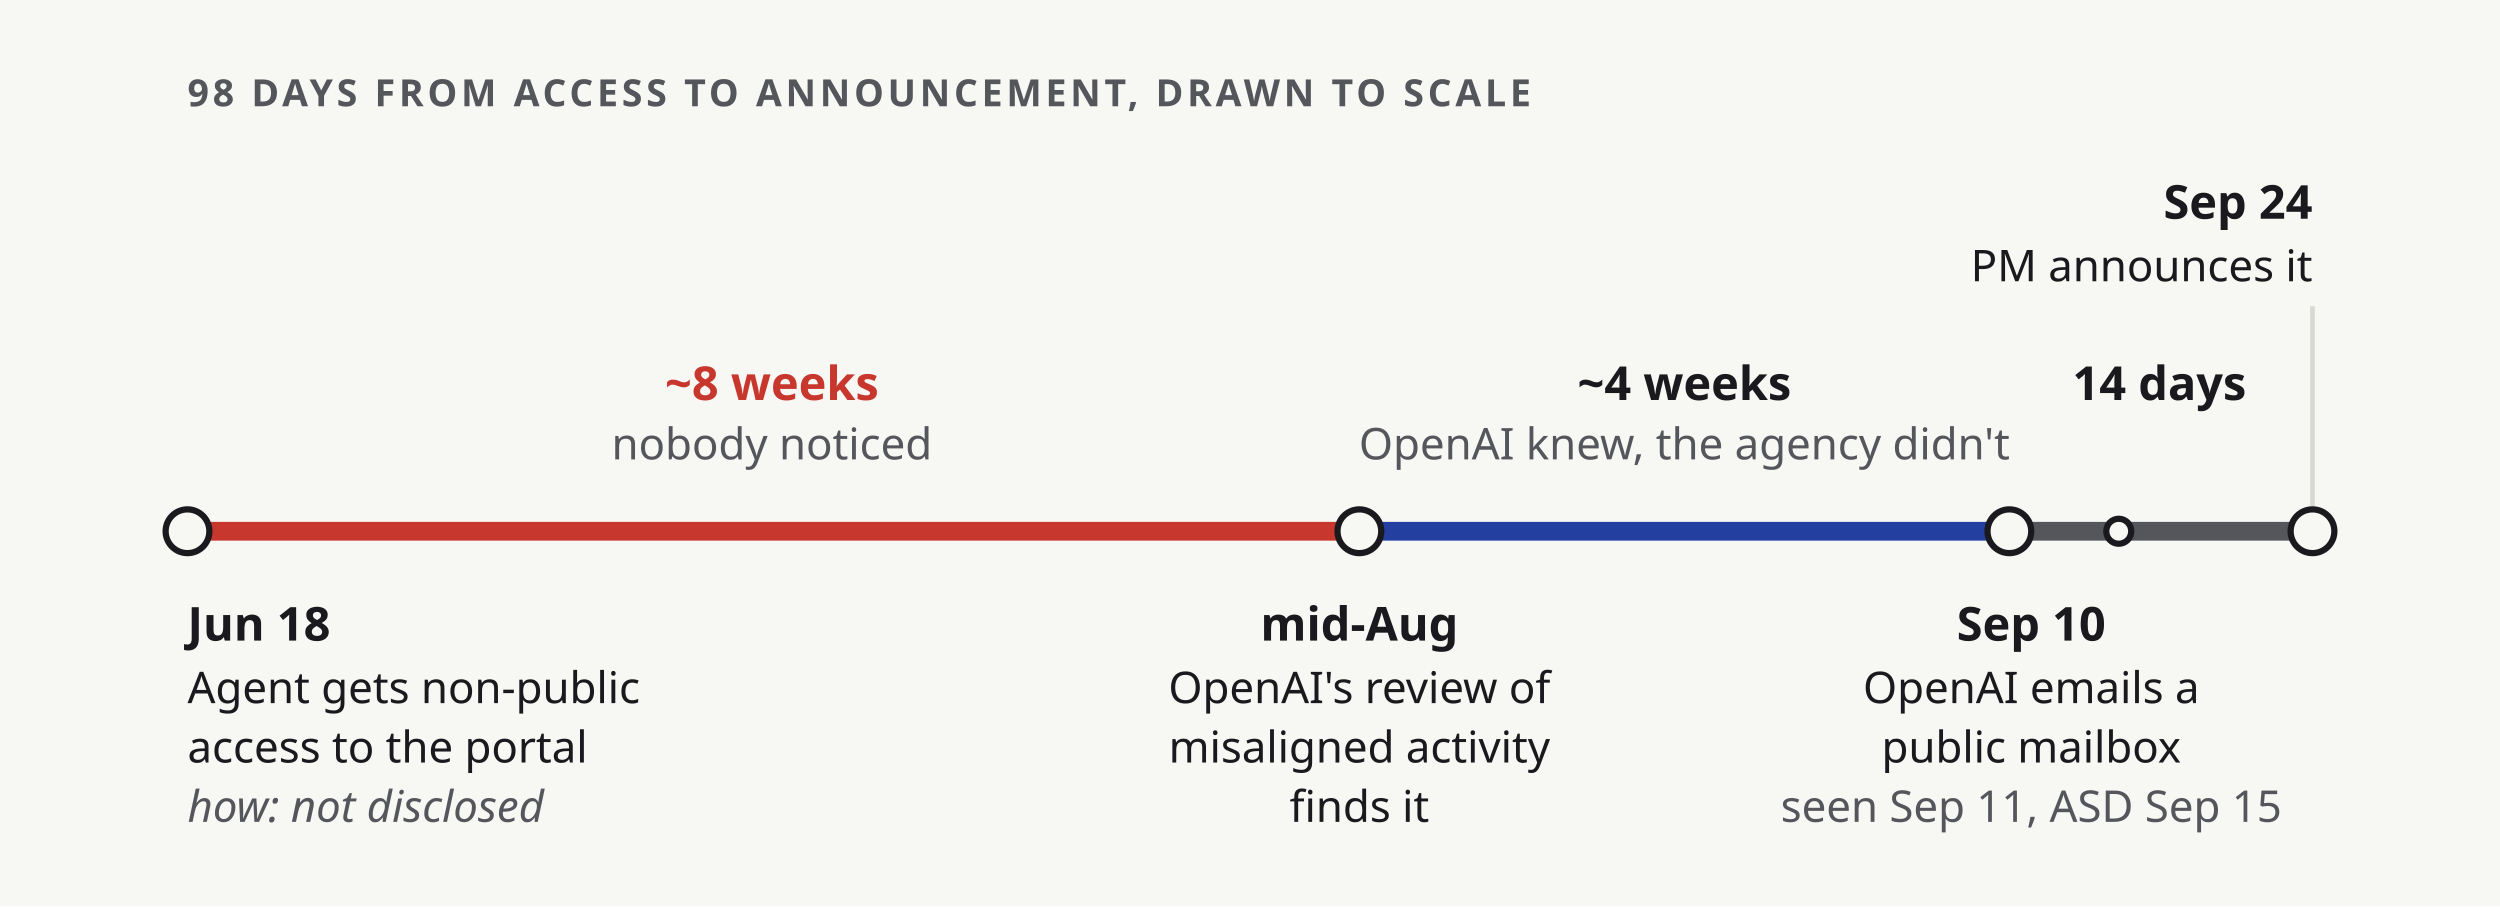
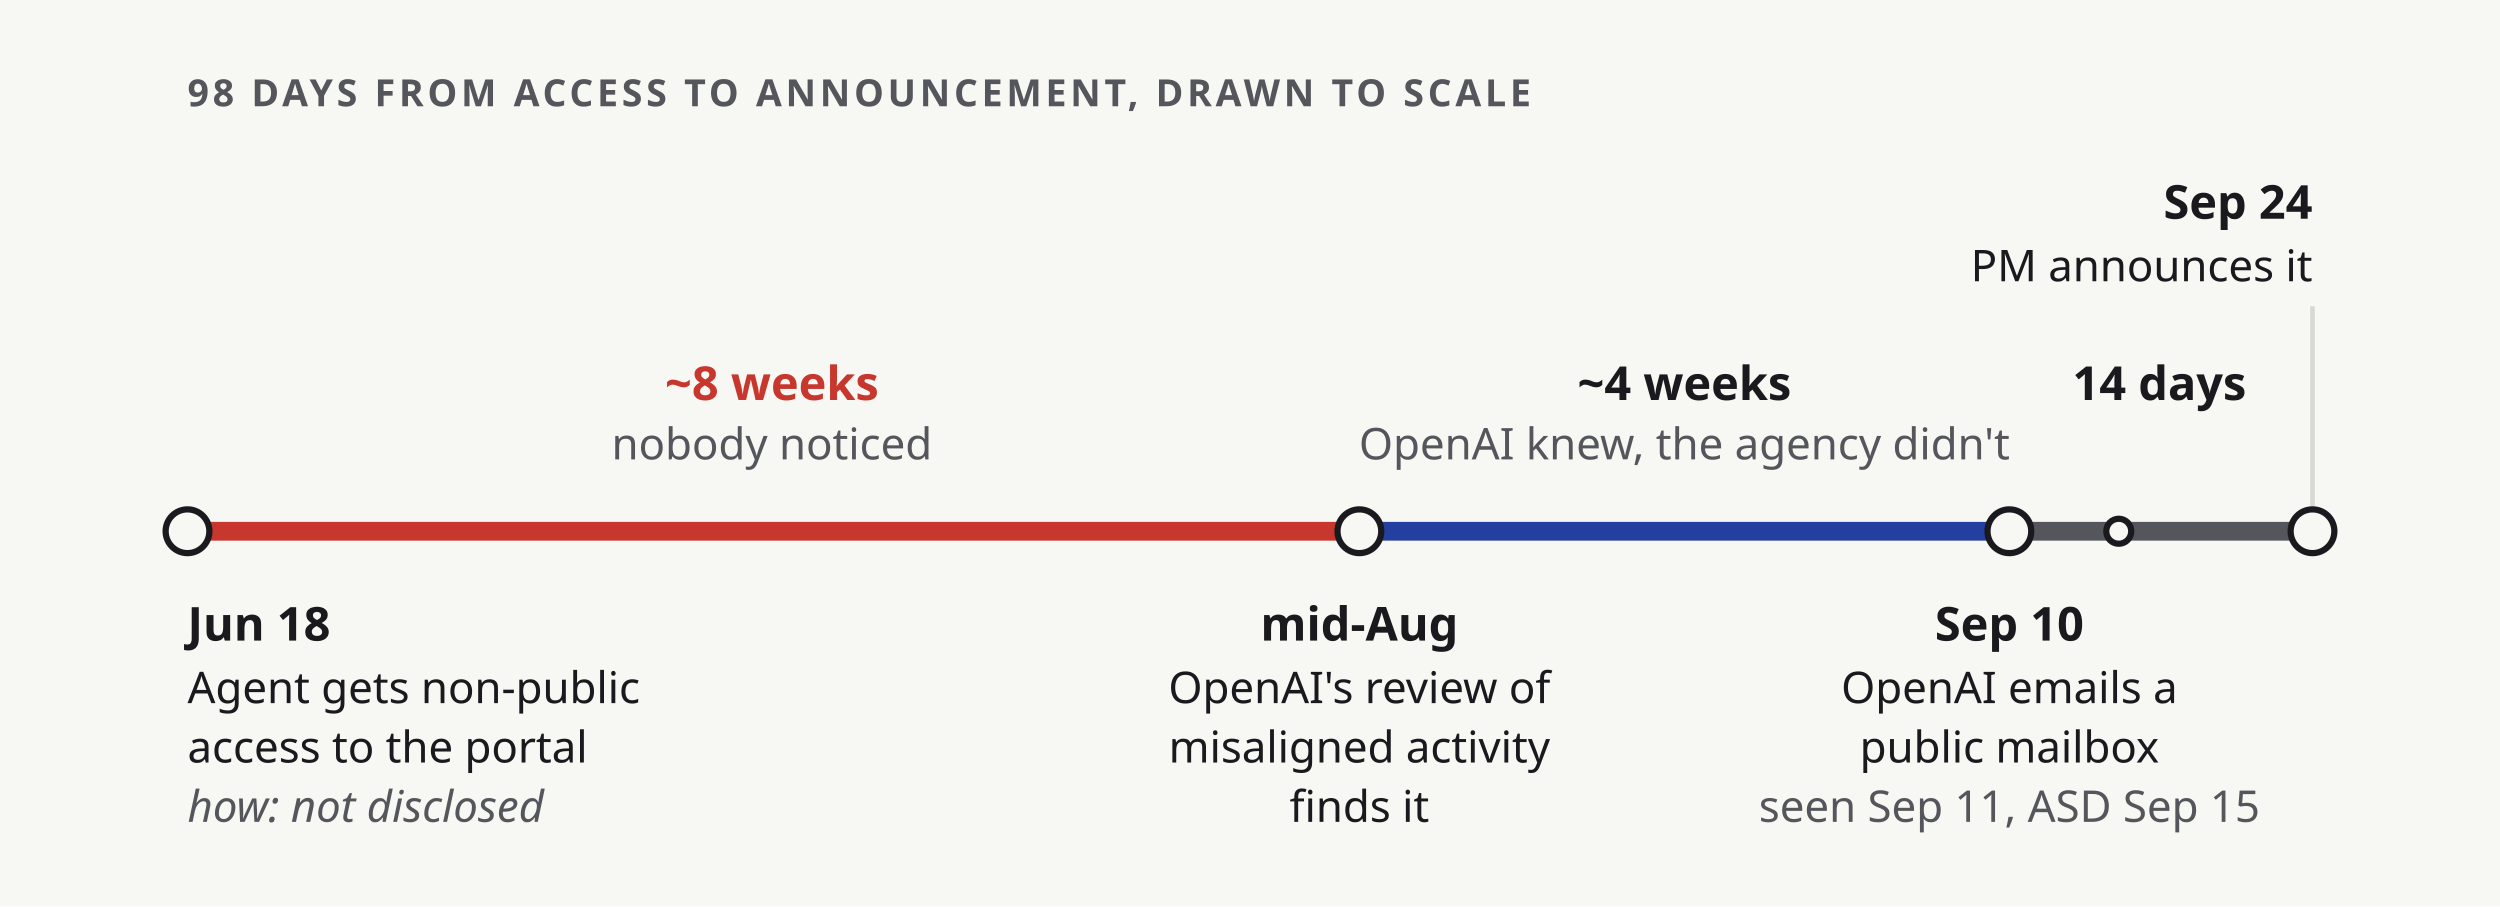
<svg xmlns="http://www.w3.org/2000/svg" viewBox="0 0 800 290" role="img" aria-labelledby="t d">
  <style>
    .bg { fill: #f7f7f4; }
    .dot { fill: #f7f7f4; stroke: #1a1a1e; stroke-width: 2; }
    .tick { fill: none; stroke: #d9d9d3; stroke-width: 1.5; }
    .seg-gap { fill: none; stroke: #c8372d; stroke-width: 6; }
    .seg-known { fill: none; stroke: #2340a0; stroke-width: 6; }
    .seg-late { fill: none; stroke: #55565c; stroke-width: 6; }
    text { font-family: "Schibsted Grotesk", sans-serif; fill: #1a1a1e; }
    .cap { font-size: 12px; font-weight: 700; letter-spacing: 1.2px; fill: #55565c; }
    .date { font-size: 15px; font-weight: 700; }
    .t14 { font-size: 14px; }
    .s14 { font-size: 14px; fill: #55565c; }
    .nd { font-size: 14px; font-style: italic; fill: #55565c; }
    .dur { font-size: 15px; font-weight: 700; }
    .dur-red { font-size: 15px; font-weight: 700; fill: #c8372d; }
    @media (prefers-color-scheme: dark) {
+       .seg-gap { stroke: #ff6b5e; }
      .bg, .dot { fill: #16171a; }
      .dot { stroke: #e8e8e3; }
      .tick { stroke: #34353a; }
      .seg-known { stroke: #8aa2ff; }
      .seg-late { stroke: #a3a4a9; }
      text { fill: #e8e8e3; }
      .cap, .s14, .nd { fill: #a3a4a9; }
-       .dur-red { fill: #c8372d; }
+       .dur-red { fill: #ff6b5e; }
    }
  </style>
  <rect class="bg" x="0" y="0" width="800" height="290" />
  <text class="cap" x="60" y="34">98 DAYS FROM ACCESS TO ANNOUNCEMENT, DRAWN TO SCALE</text>
  <line class="tick" x1="740" y1="98" x2="740" y2="162" />
  <text class="date" x="740" y="70" text-anchor="end">Sep 24</text>
  <text class="t14" x="740" y="90" text-anchor="end">PM announces it</text>
  <text class="dur-red" x="247" y="128" text-anchor="middle">~8 weeks</text>
  <text class="s14" x="247" y="147" text-anchor="middle">nobody noticed</text>
  <text class="dur" x="539" y="128" text-anchor="middle">~4 weeks</text>
  <text class="s14" x="539" y="147" text-anchor="middle">OpenAI knew, the agency didn't</text>
  <text class="dur" x="691" y="128" text-anchor="middle">14 days</text>
  <line class="seg-gap" x1="60" y1="170" x2="435" y2="170" />
  <line class="seg-known" x1="435" y1="170" x2="643" y2="170" />
  <line class="seg-late" x1="643" y1="170" x2="740" y2="170" />
  <circle class="dot" cx="60" cy="170" r="7" />
  <circle class="dot" cx="435" cy="170" r="7" />
  <circle class="dot" cx="643" cy="170" r="7" />
  <circle class="dot" cx="678" cy="170" r="4" />
  <circle class="dot" cx="740" cy="170" r="7" />
  <text class="date" x="60" y="205">Jun 18</text>
  <text class="t14" x="60" y="225">Agent gets non-public</text>
  <text class="t14" x="60" y="244">access to the portal</text>
  <text class="nd" x="60" y="263">how: not disclosed</text>
  <text class="date" x="435" y="205" text-anchor="middle">mid-Aug</text>
  <text class="t14" x="435" y="225" text-anchor="middle">OpenAI's review of</text>
  <text class="t14" x="435" y="244" text-anchor="middle">misaligned activity</text>
  <text class="t14" x="435" y="263" text-anchor="middle">finds it</text>
-   <text class="date" x="650" y="205" text-anchor="middle">Sep 10</text>
-   <text class="t14" x="650" y="225" text-anchor="middle">OpenAI emails a</text>
-   <text class="t14" x="650" y="244" text-anchor="middle">public mailbox</text>
-   <text class="s14" x="650" y="263" text-anchor="middle">seen Sep 11, ASD Sep 15</text>
+   <text class="date" x="643" y="205" text-anchor="middle">Sep 10</text>
+   <text class="t14" x="643" y="225" text-anchor="middle">OpenAI emails a</text>
+   <text class="t14" x="643" y="244" text-anchor="middle">public mailbox</text>
+   <text class="s14" x="643" y="263" text-anchor="middle">seen Sep 11, ASD Sep 15</text>
</svg>
